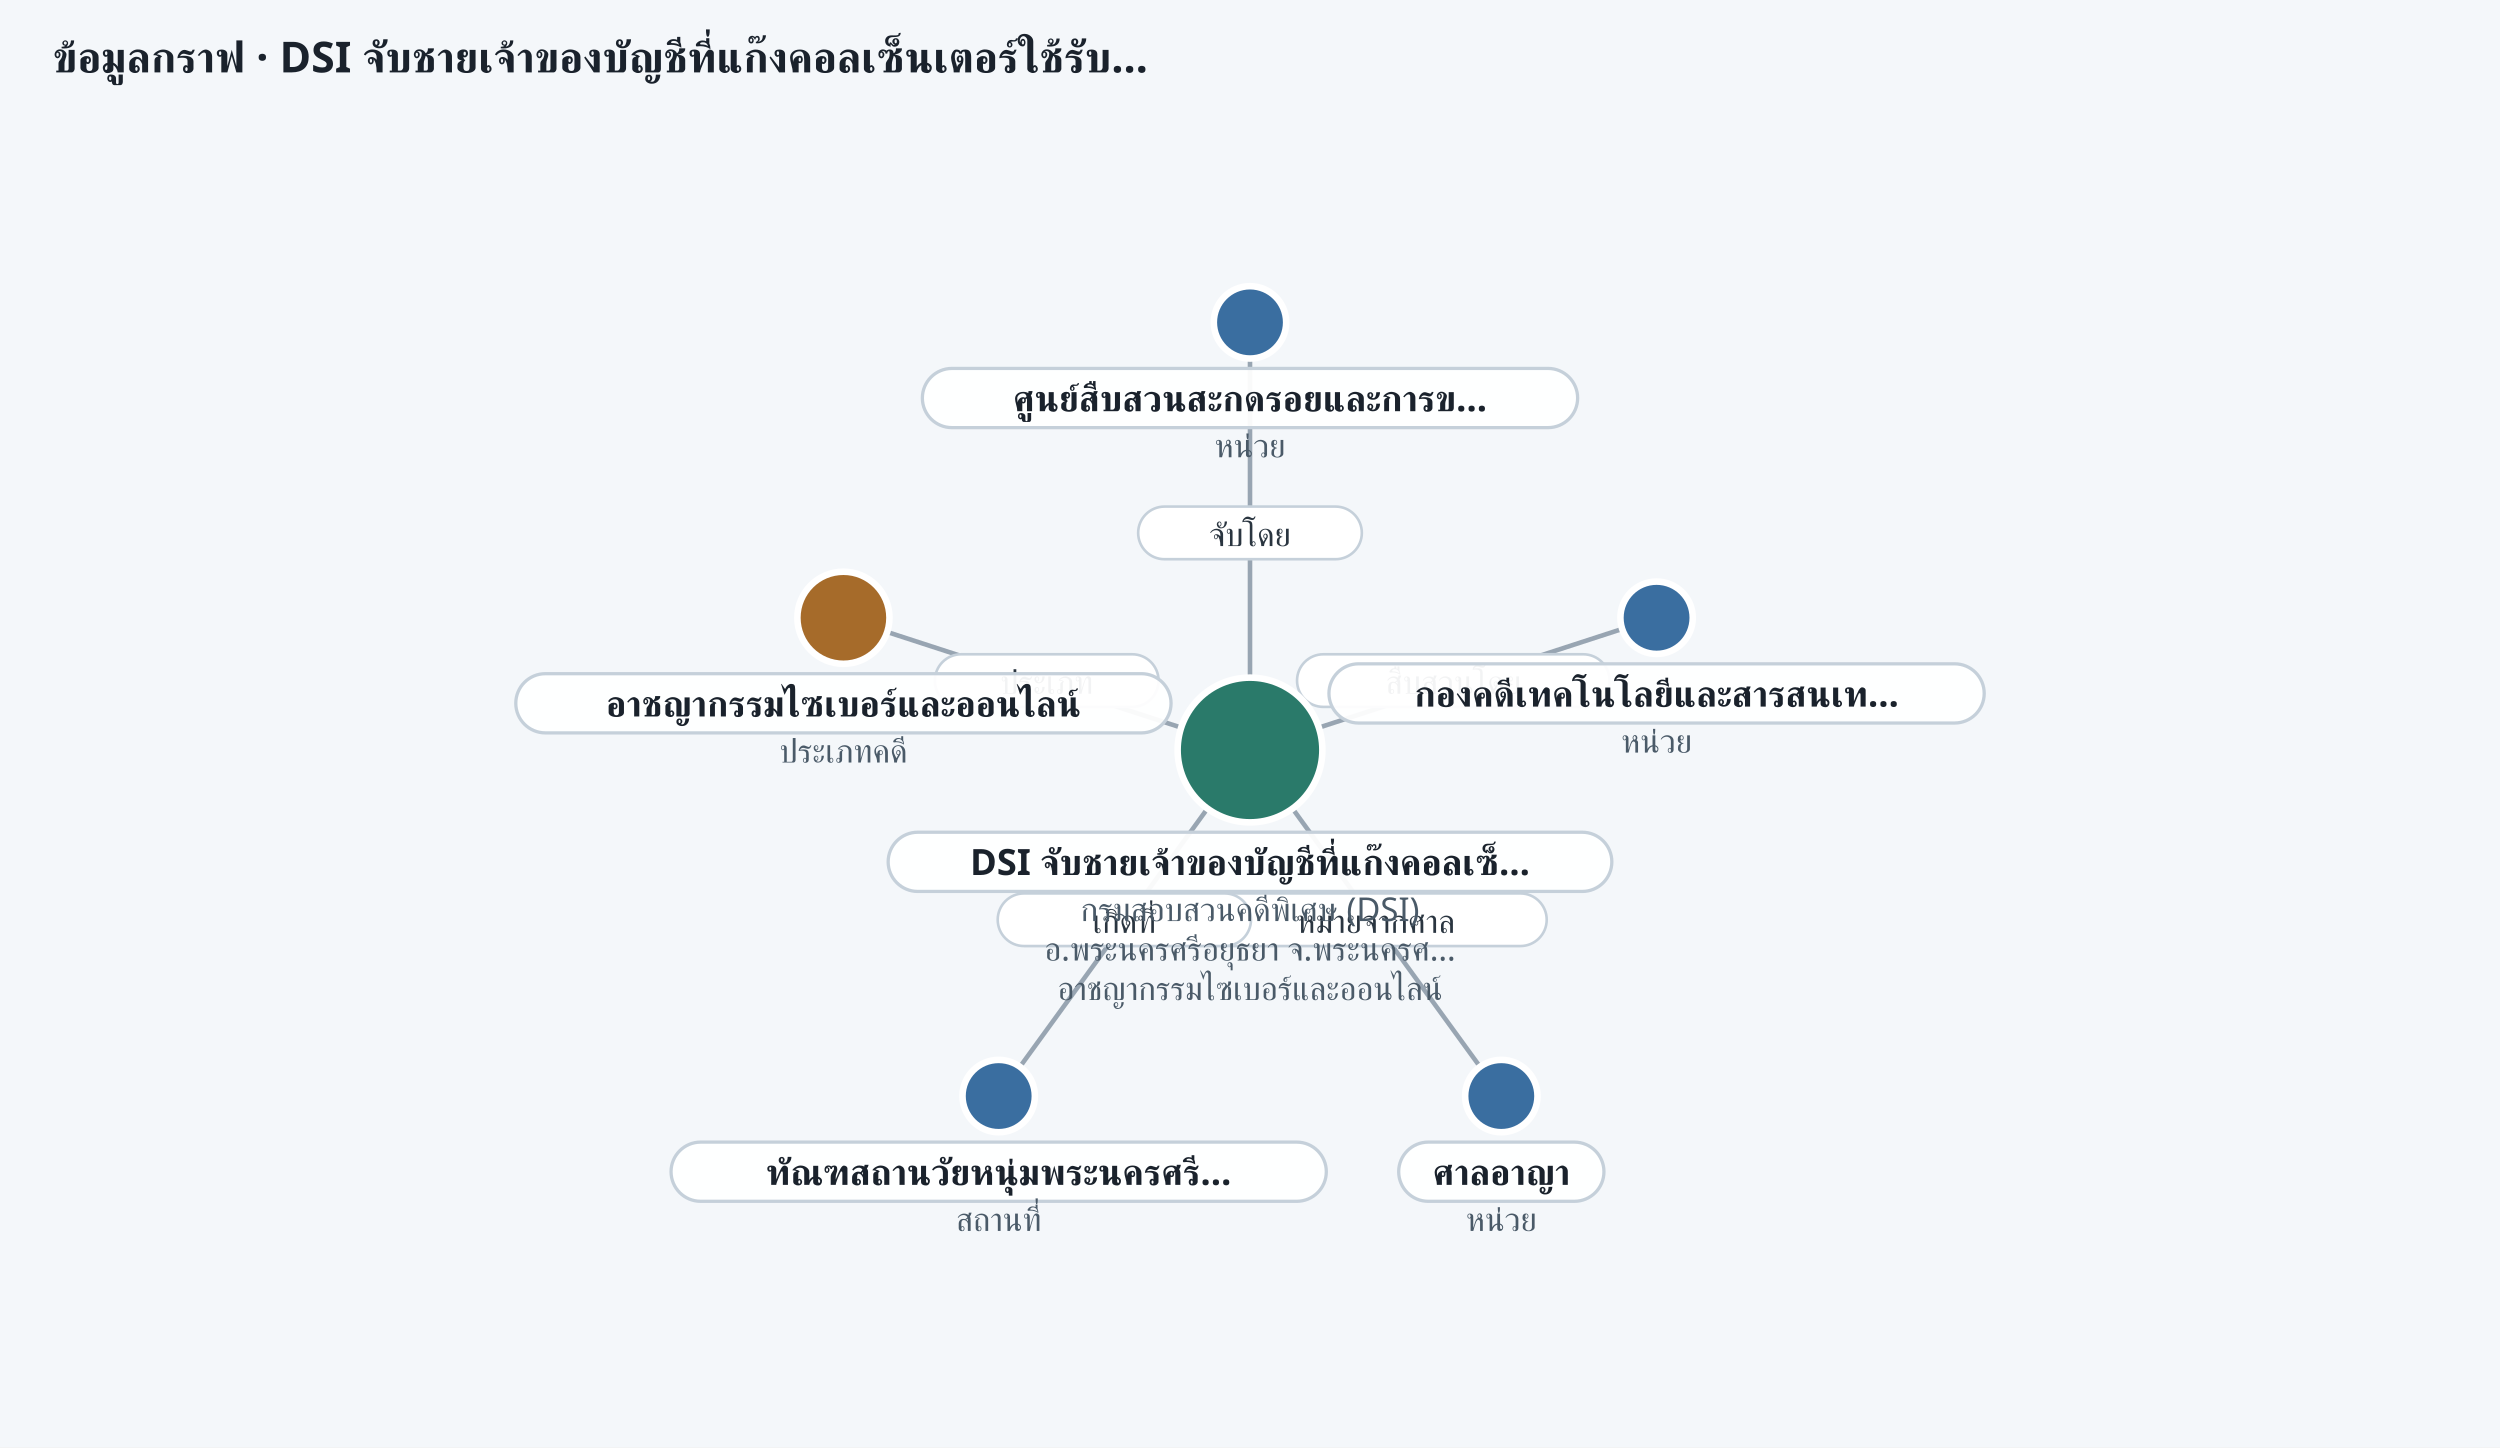
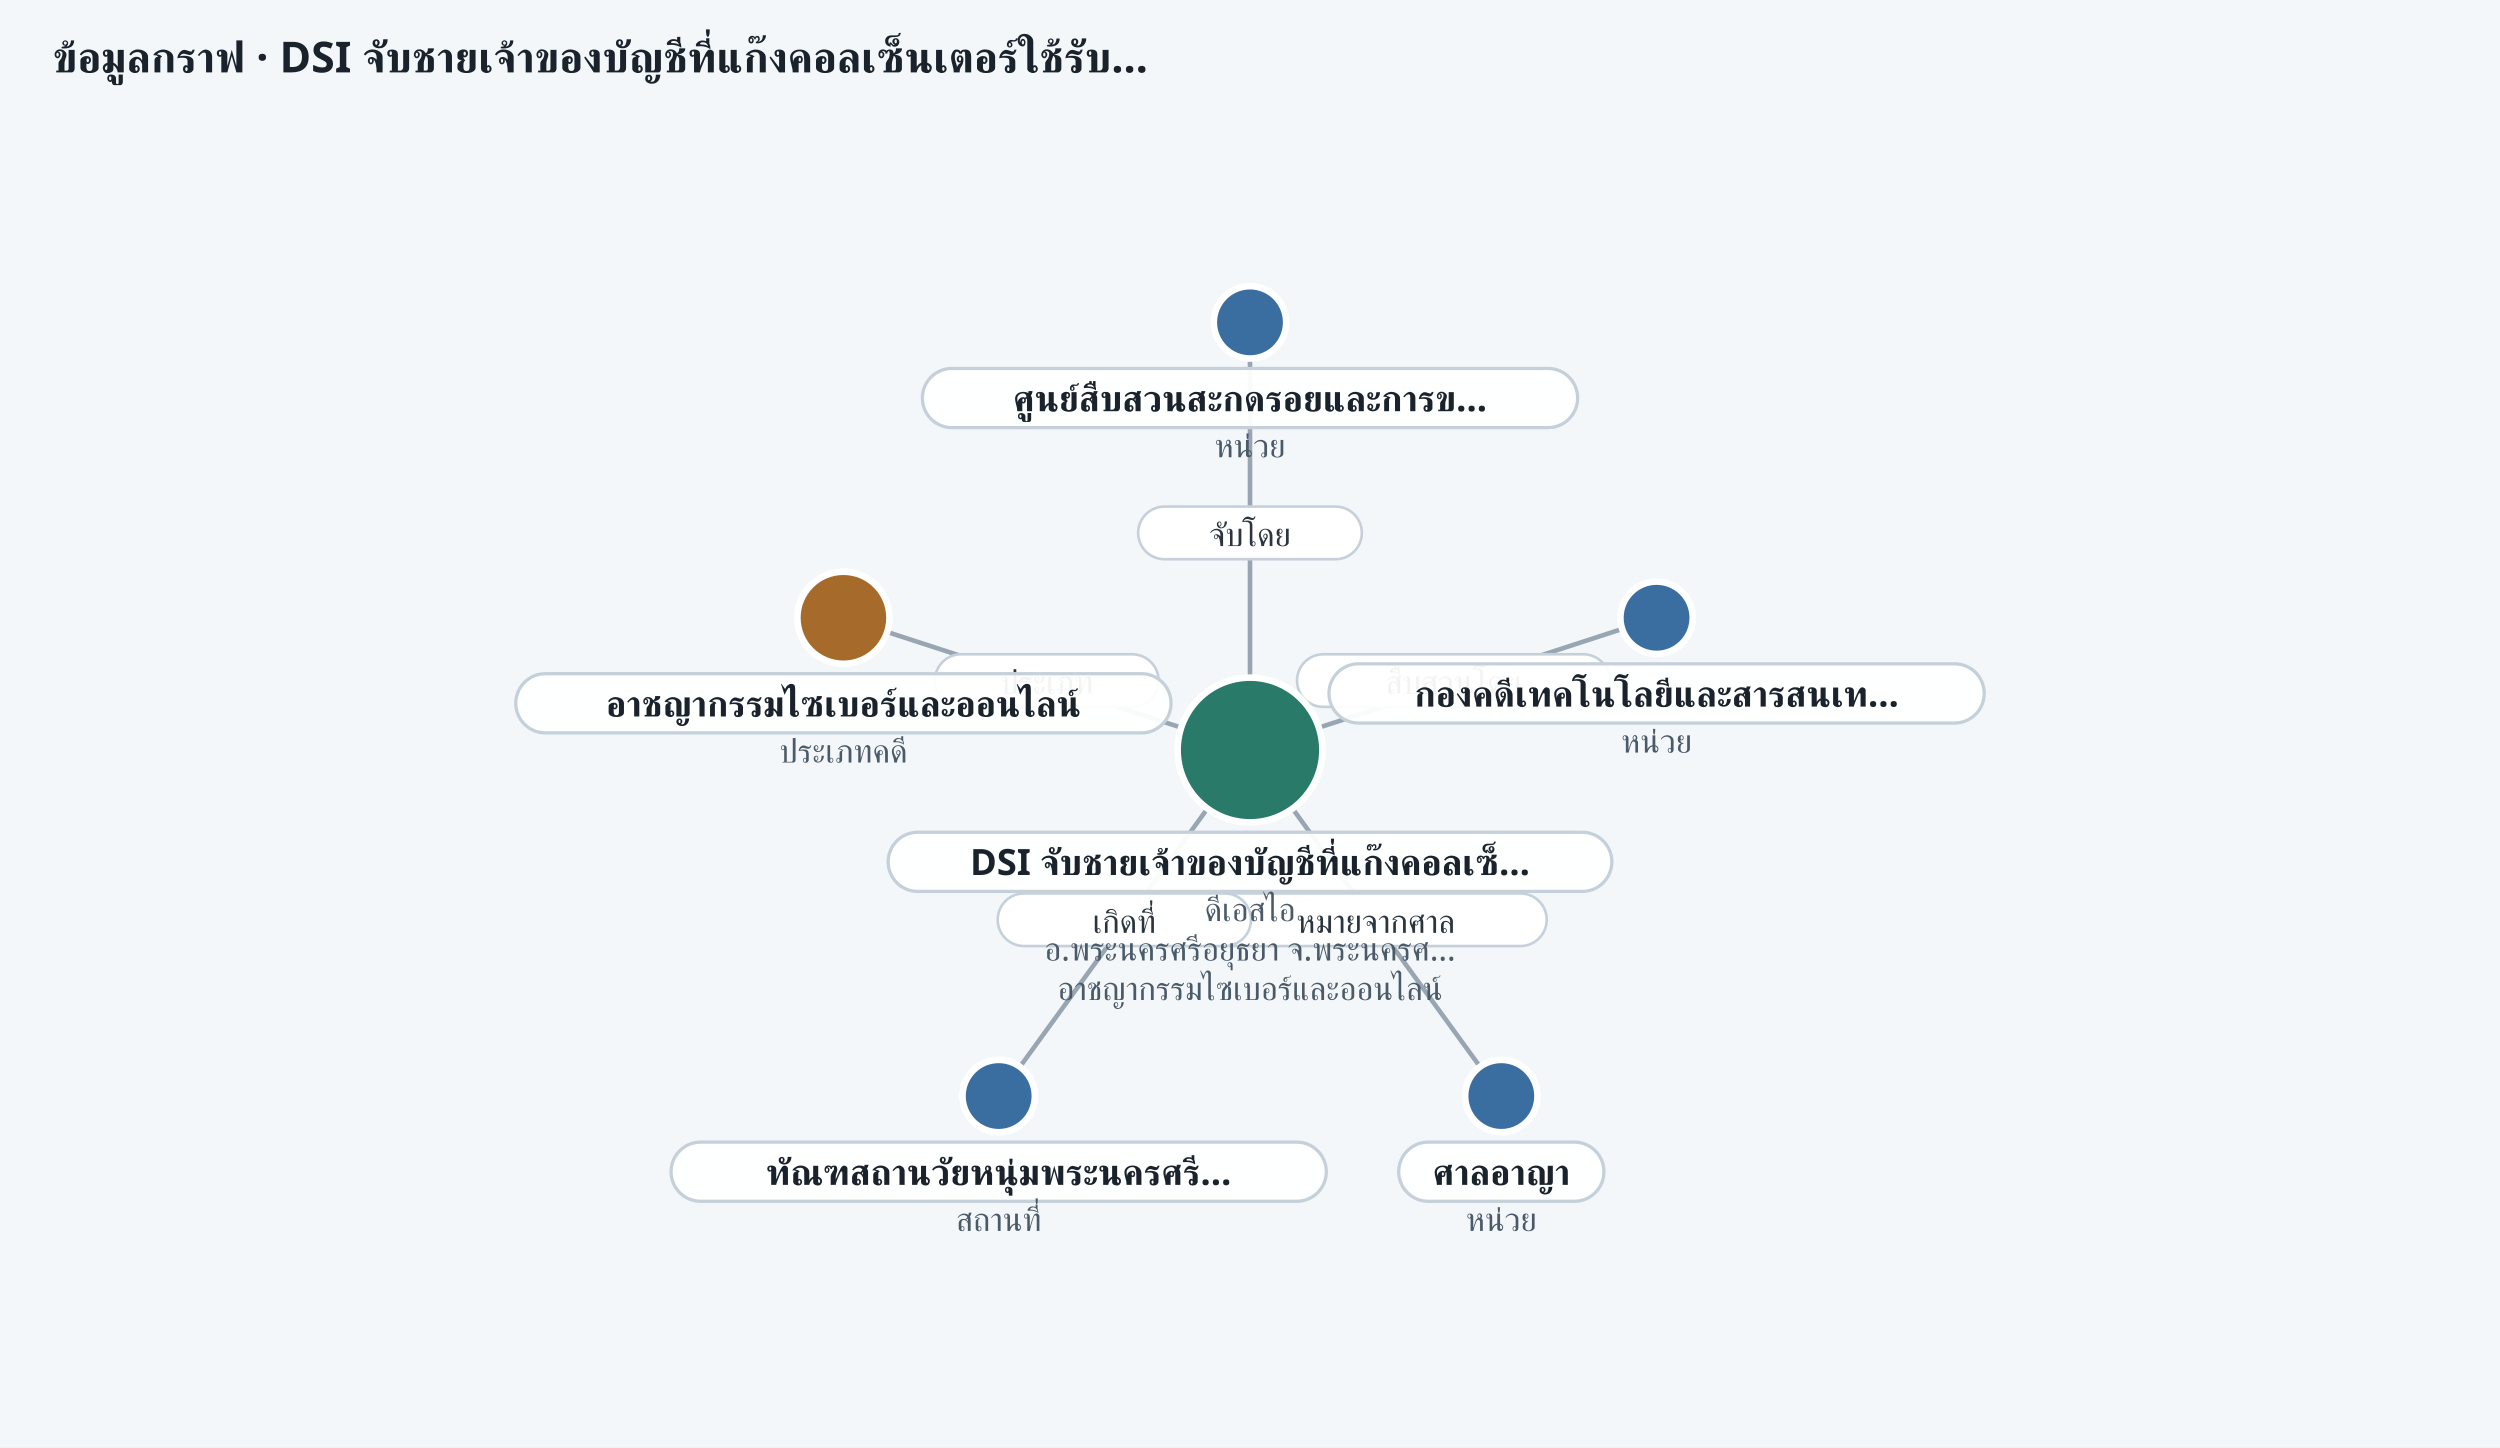
<svg xmlns="http://www.w3.org/2000/svg" width="760" height="440" viewBox="0 0 760 440" role="img" aria-label="ego graph 20261121-cyber-01">
  <rect width="100%" height="100%" fill="#f4f7fa" />
  <text x="16" y="22" font-size="13" font-weight="700" fill="#1a222c" font-family="Sarabun, Anuphan, sans-serif">ข้อมูลกราฟ · DSI จับชายเจ้าของบัญชีที่แก๊งคอลเซ็นเตอร์ใช้รับ…</text>
  <line x1="380.0" y1="228.0" x2="380.0" y2="98.0" stroke="#7a8a9a" stroke-width="1.4" opacity="0.75" />
  <rect x="346.0" y="154.0" width="68.0" height="16" rx="8" fill="#fff" stroke="#c5d0da" stroke-width="0.8" />
  <text x="380.0" y="166.0" text-anchor="middle" font-size="10" fill="#2a3540" font-family="Sarabun, Anuphan, sans-serif">จับโดย</text>
  <line x1="380.0" y1="228.0" x2="503.6" y2="187.8" stroke="#7a8a9a" stroke-width="1.4" opacity="0.75" />
  <rect x="394.3" y="198.9" width="95.0" height="16" rx="8" fill="#fff" stroke="#c5d0da" stroke-width="0.8" />
  <text x="441.8" y="210.9" text-anchor="middle" font-size="10" fill="#2a3540" font-family="Sarabun, Anuphan, sans-serif">สืบสวนโดย</text>
  <line x1="380.0" y1="228.0" x2="456.4" y2="333.2" stroke="#7a8a9a" stroke-width="1.4" opacity="0.75" />
  <rect x="366.2" y="271.6" width="104.0" height="16" rx="8" fill="#fff" stroke="#c5d0da" stroke-width="0.8" />
  <text x="418.2" y="283.6" text-anchor="middle" font-size="10" fill="#2a3540" font-family="Sarabun, Anuphan, sans-serif">หมายจากศาล</text>
  <line x1="380.0" y1="228.0" x2="303.6" y2="333.2" stroke="#7a8a9a" stroke-width="1.4" opacity="0.75" />
  <rect x="303.3" y="271.6" width="77.0" height="16" rx="8" fill="#fff" stroke="#c5d0da" stroke-width="0.8" />
  <text x="341.8" y="283.6" text-anchor="middle" font-size="10" fill="#2a3540" font-family="Sarabun, Anuphan, sans-serif">เกิดที่</text>
  <line x1="380.0" y1="228.0" x2="256.4" y2="187.8" stroke="#7a8a9a" stroke-width="1.4" opacity="0.75" />
  <rect x="284.2" y="198.9" width="68.0" height="16" rx="8" fill="#fff" stroke="#c5d0da" stroke-width="0.8" />
  <text x="318.2" y="210.9" text-anchor="middle" font-size="10" fill="#2a3540" font-family="Sarabun, Anuphan, sans-serif">ประเภท</text>
  <circle cx="380.0" cy="228.0" r="22" fill="#2a7a6a" stroke="#fff" stroke-width="2" />
  <rect x="270.0" y="253.0" width="220.0" height="18" rx="9" fill="rgba(255,255,255,0.94)" stroke="#c5d0da" />
  <text x="380.0" y="266.0" text-anchor="middle" font-size="11" font-weight="600" fill="#1a222c" font-family="Sarabun, Anuphan, sans-serif">DSI จับชายเจ้าของบัญชีที่แก๊งคอลเซ็…</text>
-   <text x="380.0" y="280.0" text-anchor="middle" font-size="10" fill="#4a5a68" font-family="Sarabun, Anuphan, sans-serif">กรมสอบสวนคดีพิเศษ (DSI)</text>
+   <text x="380.0" y="280.0" text-anchor="middle" font-size="10" fill="#4a5a68" font-family="Sarabun, Anuphan, sans-serif">ดีเอสไอ</text>
  <text x="380.0" y="292.0" text-anchor="middle" font-size="10" fill="#4a5a68" font-family="Sarabun, Anuphan, sans-serif">อ.พระนครศรีอยุธยา จ.พระนครศ…</text>
  <text x="380.0" y="304.0" text-anchor="middle" font-size="10" fill="#4a5a68" font-family="Sarabun, Anuphan, sans-serif">อาชญากรรมไซเบอร์และออนไลน์</text>
  <circle cx="380.0" cy="98.0" r="11" fill="#3a6ea0" stroke="#fff" stroke-width="2" />
  <rect x="280.4" y="112.0" width="199.2" height="18" rx="9" fill="rgba(255,255,255,0.94)" stroke="#c5d0da" />
  <text x="380.0" y="125.0" text-anchor="middle" font-size="11" font-weight="600" fill="#1a222c" font-family="Sarabun, Anuphan, sans-serif">ศูนย์สืบสวนสะกดรอยและการข…</text>
  <text x="380.0" y="139.0" text-anchor="middle" font-size="10" fill="#4a5a68" font-family="Sarabun, Anuphan, sans-serif">หน่วย</text>
  <circle cx="503.6" cy="187.8" r="11" fill="#3a6ea0" stroke="#fff" stroke-width="2" />
  <rect x="404.0" y="201.8" width="199.2" height="18" rx="9" fill="rgba(255,255,255,0.94)" stroke="#c5d0da" />
  <text x="503.6" y="214.8" text-anchor="middle" font-size="11" font-weight="600" fill="#1a222c" font-family="Sarabun, Anuphan, sans-serif">กองคดีเทคโนโลยีและสารสนเท…</text>
  <text x="503.6" y="228.8" text-anchor="middle" font-size="10" fill="#4a5a68" font-family="Sarabun, Anuphan, sans-serif">หน่วย</text>
  <circle cx="456.4" cy="333.2" r="11" fill="#3a6ea0" stroke="#fff" stroke-width="2" />
  <rect x="425.2" y="347.2" width="62.4" height="18" rx="9" fill="rgba(255,255,255,0.94)" stroke="#c5d0da" />
  <text x="456.4" y="360.2" text-anchor="middle" font-size="11" font-weight="600" fill="#1a222c" font-family="Sarabun, Anuphan, sans-serif">ศาลอาญา</text>
  <text x="456.4" y="374.2" text-anchor="middle" font-size="10" fill="#4a5a68" font-family="Sarabun, Anuphan, sans-serif">หน่วย</text>
  <circle cx="303.6" cy="333.2" r="11" fill="#3a6ea0" stroke="#fff" stroke-width="2" />
  <rect x="204.0" y="347.2" width="199.2" height="18" rx="9" fill="rgba(255,255,255,0.94)" stroke="#c5d0da" />
  <text x="303.6" y="360.2" text-anchor="middle" font-size="11" font-weight="600" fill="#1a222c" font-family="Sarabun, Anuphan, sans-serif">ทัณฑสถานวัยหนุ่มพระนครศรี…</text>
  <text x="303.6" y="374.2" text-anchor="middle" font-size="10" fill="#4a5a68" font-family="Sarabun, Anuphan, sans-serif">สถานที่</text>
  <circle cx="256.4" cy="187.8" r="14" fill="#a66b2a" stroke="#fff" stroke-width="2" />
  <rect x="156.8" y="204.8" width="199.2" height="18" rx="9" fill="rgba(255,255,255,0.94)" stroke="#c5d0da" />
  <text x="256.4" y="217.8" text-anchor="middle" font-size="11" font-weight="600" fill="#1a222c" font-family="Sarabun, Anuphan, sans-serif">อาชญากรรมไซเบอร์และออนไลน์</text>
  <text x="256.4" y="231.8" text-anchor="middle" font-size="10" fill="#4a5a68" font-family="Sarabun, Anuphan, sans-serif">ประเภทคดี</text>
</svg>
